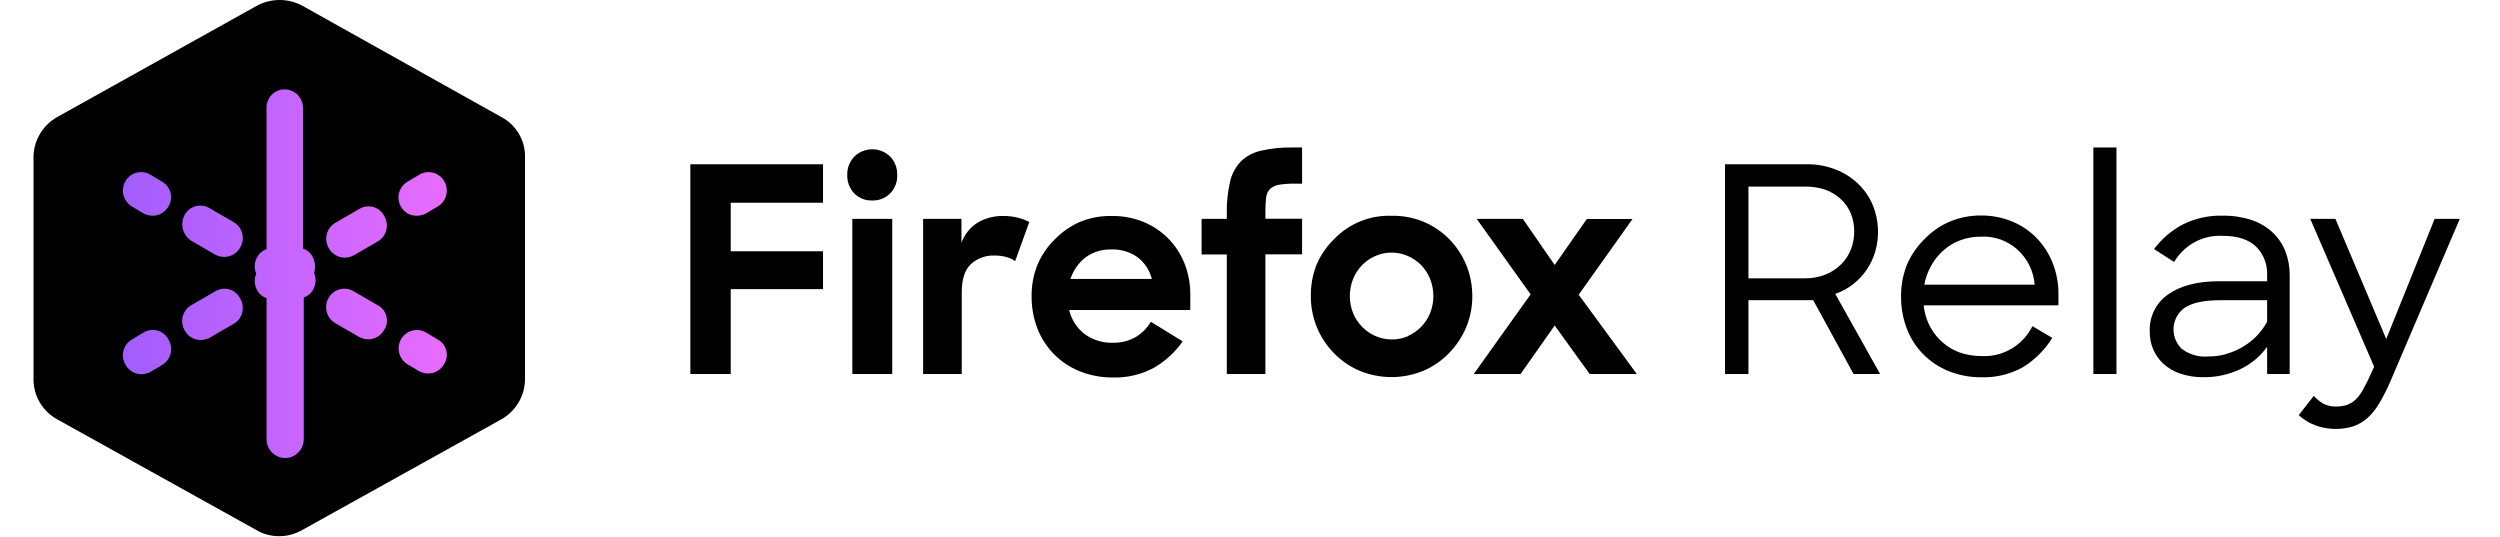
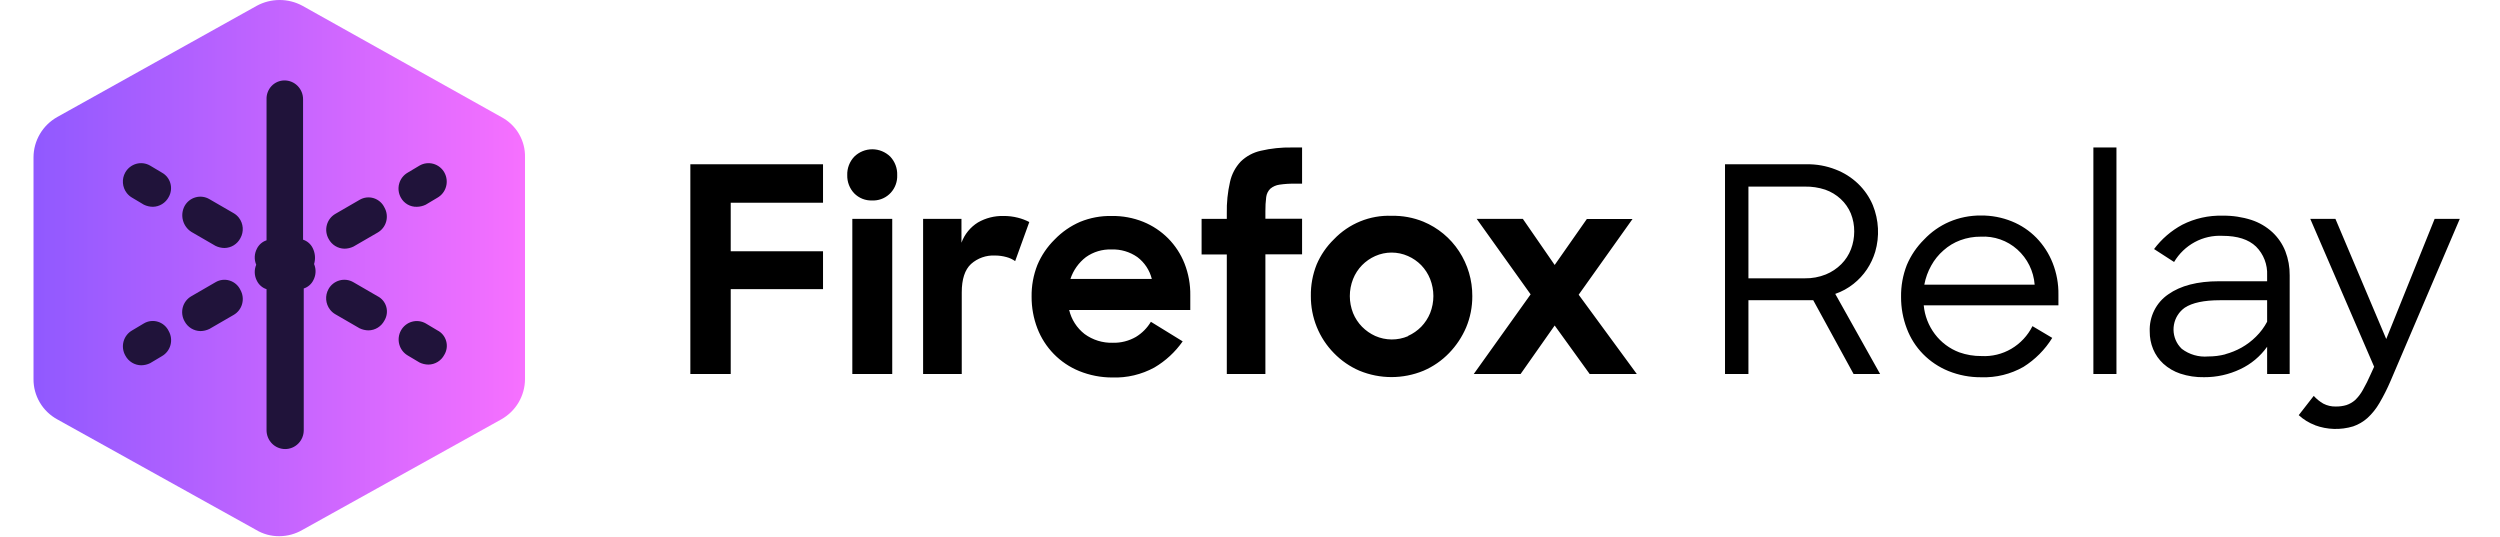
<svg xmlns="http://www.w3.org/2000/svg" width="373" height="80" fill="none" viewBox="0 0 373 80">
-   <path d="M74.78 17.453 45.113.856a7.153 7.153 0 0 0-6.79 0L8.552 17.453a6.955 6.955 0 0 0-2.594 2.532A6.892 6.892 0 0 0 5 23.469v33.088a6.768 6.768 0 0 0 .94 3.495 6.83 6.83 0 0 0 2.612 2.522l29.667 16.492a6.606 6.606 0 0 0 3.447.934 6.89 6.89 0 0 0 3.447-.934L74.78 62.574a6.956 6.956 0 0 0 2.593-2.532 6.891 6.891 0 0 0 .958-3.485V23.47a6.581 6.581 0 0 0-.913-3.51 6.644 6.644 0 0 0-2.638-2.506Z" fill="#000" />
-   <path d="m21.472 49.583-1.748 1.042a2.704 2.704 0 0 0-.809.697 2.743 2.743 0 0 0-.557 2.033c.045.36.16.706.338 1.02.23.435.57.8.986 1.056.416.257.892.396 1.379.402.462-.004.919-.11 1.336-.312l1.748-1.042c.312-.175.588-.412.809-.697a2.744 2.744 0 0 0 .557-2.033 2.754 2.754 0 0 0-.338-1.02 2.673 2.673 0 0 0-.66-.864 2.632 2.632 0 0 0-2.018-.625c-.36.042-.709.159-1.023.343Zm10.691-6.145-3.598 2.083a2.703 2.703 0 0 0-.81.697 2.744 2.744 0 0 0-.556 2.033c.044.36.16.706.338 1.02.23.435.57.8.986 1.056.416.257.892.395 1.378.402.463-.004.92-.11 1.337-.312l3.598-2.084c.313-.175.588-.412.809-.697a2.743 2.743 0 0 0 .557-2.033 2.754 2.754 0 0 0-.338-1.02 2.674 2.674 0 0 0-.66-.864 2.63 2.63 0 0 0-2.018-.625 2.62 2.62 0 0 0-1.023.343Zm14.495-5.094a2.454 2.454 0 0 0-.595-.773 2.417 2.417 0 0 0-.845-.477V16.146a2.834 2.834 0 0 0-.81-1.992 2.76 2.76 0 0 0-1.965-.82 2.653 2.653 0 0 0-1.924.832 2.724 2.724 0 0 0-.749 1.98v21.042c-.31.1-.598.261-.845.476-.247.215-.45.478-.594.774a2.8 2.8 0 0 0-.103 2.395 2.804 2.804 0 0 0 .103 2.396c.145.296.347.559.594.773.247.215.535.377.845.477v21.042c0 .746.292 1.461.813 1.989.52.527 1.227.823 1.963.823s1.442-.296 1.962-.823c.52-.528.813-1.243.813-1.99V44.376c.31-.1.598-.262.845-.477.248-.214.45-.477.594-.773a2.8 2.8 0 0 0 .103-2.396 3.247 3.247 0 0 0-.205-2.385Zm7-7.198-3.598 2.083a2.702 2.702 0 0 0-.809.697 2.743 2.743 0 0 0-.557 2.033c.045.36.16.706.338 1.02.23.435.57.8.986 1.056.416.257.892.396 1.379.403.462-.004.918-.111 1.336-.313l3.598-2.083c.313-.176.588-.413.81-.697a2.744 2.744 0 0 0 .556-2.033 2.754 2.754 0 0 0-.338-1.02 2.672 2.672 0 0 0-.66-.865 2.63 2.63 0 0 0-2.018-.625c-.36.043-.709.16-1.023.344Zm8.522 1.042c.463-.004.919-.111 1.337-.313l1.747-1.042c.312-.176.587-.414.809-.699a2.765 2.765 0 0 0 .562-2.034 2.778 2.778 0 0 0-.331-1.023 2.742 2.742 0 0 0-.694-.816 2.703 2.703 0 0 0-2.01-.56 2.693 2.693 0 0 0-1.009.34l-1.747 1.042a2.703 2.703 0 0 0-.81.697 2.744 2.744 0 0 0-.557 2.033c.045.36.16.707.339 1.02.235.423.58.772.996 1.01.417.239.89.358 1.368.345Zm3.084 18.437-1.747-1.042a2.684 2.684 0 0 0-2.059-.247 2.722 2.722 0 0 0-1.63 1.296 2.784 2.784 0 0 0-.255 2.084c.19.701.647 1.298 1.27 1.659l1.748 1.042c.418.202.874.308 1.337.312a2.697 2.697 0 0 0 1.378-.402c.416-.256.757-.621.986-1.056a2.596 2.596 0 0 0-1.028-3.646Zm-8.943-5.104-3.598-2.084a2.693 2.693 0 0 0-2.069-.264 2.7 2.7 0 0 0-.95.484 2.778 2.778 0 0 0-.463 3.873c.222.285.497.522.809.7l3.598 2.083a3.13 3.13 0 0 0 1.336.312 2.697 2.697 0 0 0 1.379-.402c.416-.257.756-.621.986-1.056a2.574 2.574 0 0 0 .286-2.055 2.565 2.565 0 0 0-.49-.937 2.523 2.523 0 0 0-.824-.654Zm-27.756-9.584 3.598 2.084c.418.202.874.308 1.336.312a2.699 2.699 0 0 0 1.379-.402c.416-.256.756-.621.986-1.056a2.755 2.755 0 0 0-1.028-3.75l-3.598-2.083a2.669 2.669 0 0 0-3.7 1.041 2.95 2.95 0 0 0-.24 2.134 2.913 2.913 0 0 0 1.267 1.72Zm-4.42-8.854-1.748-1.041a2.694 2.694 0 0 0-2.068-.265c-.345.097-.668.261-.95.484a2.778 2.778 0 0 0 .345 4.572l1.748 1.042c.418.202.874.309 1.336.313a2.698 2.698 0 0 0 1.379-.403c.416-.256.756-.62.986-1.056a2.66 2.66 0 0 0-1.028-3.646Z" fill="url(#a)" />
-   <path d="M122.795 24.51v5.742h-13.771v7.232h13.771v5.654h-13.771v12.666H103V24.51h19.795Zm4.664-1.14a3.846 3.846 0 0 1 2.685-1.098c1.001 0 1.963.394 2.686 1.099a3.827 3.827 0 0 1 1.032 2.761c.019.478-.056.956-.219 1.405-.163.45-.412.861-.732 1.212a3.56 3.56 0 0 1-2.491 1.161h-.31a3.53 3.53 0 0 1-1.443-.252 3.588 3.588 0 0 1-1.225-.818 3.808 3.808 0 0 1-1.033-2.709 3.823 3.823 0 0 1 1.05-2.76Zm5.663 9.284v23.15h-5.955v-23.15h5.955Zm10.328 0v3.559a5.961 5.961 0 0 1 2.461-3.025c1.162-.666 2.48-.999 3.813-.964a8.313 8.313 0 0 1 2.126.254 7.748 7.748 0 0 1 1.721.649l-2.109 5.83a4.076 4.076 0 0 0-1.282-.597 6.327 6.327 0 0 0-1.721-.236 4.994 4.994 0 0 0-3.58 1.262c-.924.859-1.386 2.27-1.386 4.234v12.184h-5.766v-23.15h5.723Zm17.557 22.703a11.246 11.246 0 0 1-3.787-2.55 11.282 11.282 0 0 1-2.444-3.814 13 13 0 0 1-.861-4.716 12.411 12.411 0 0 1 .861-4.742 11.649 11.649 0 0 1 2.582-3.805 11.787 11.787 0 0 1 3.795-2.63 11.754 11.754 0 0 1 4.716-.876 12.088 12.088 0 0 1 4.717.877c1.381.563 2.639 1.4 3.7 2.463a11.167 11.167 0 0 1 2.445 3.752c.594 1.512.886 3.13.86 4.76v2.173h-18.073a6.42 6.42 0 0 0 2.298 3.585 6.794 6.794 0 0 0 4.226 1.307 6.573 6.573 0 0 0 3.442-.877 6.586 6.586 0 0 0 2.229-2.253l4.742 2.92a13.496 13.496 0 0 1-4.217 3.9 12.226 12.226 0 0 1-6.291 1.49 13.083 13.083 0 0 1-4.94-.964Zm1.015-16.997a6.774 6.774 0 0 0-2.315 3.261h12.144a5.835 5.835 0 0 0-2.152-3.26 6.32 6.32 0 0 0-3.873-1.14 6.179 6.179 0 0 0-3.804 1.14Zm21.017-5.706v-.816c-.034-1.586.128-3.17.482-4.716a6.428 6.428 0 0 1 1.601-3.024 6.211 6.211 0 0 1 2.986-1.604 18.938 18.938 0 0 1 4.648-.49h1.514v5.399h-.972a14.656 14.656 0 0 0-2.401.149 2.695 2.695 0 0 0-1.369.605c-.335.333-.55.771-.611 1.245a15.83 15.83 0 0 0-.12 2.12v1.114h5.473v5.312h-5.473v17.856h-5.758V37.966h-3.761v-5.312h3.761Zm19.795 22.66a11.844 11.844 0 0 1-3.813-2.63 11.939 11.939 0 0 1-2.56-3.904 12.109 12.109 0 0 1-.882-4.608 12.15 12.15 0 0 1 .86-4.699 11.542 11.542 0 0 1 2.582-3.769 11.41 11.41 0 0 1 3.938-2.682 11.238 11.238 0 0 1 4.668-.824 11.86 11.86 0 0 1 4.743.876 11.754 11.754 0 0 1 5.32 4.414 12.08 12.08 0 0 1 1.978 6.693 11.932 11.932 0 0 1-.921 4.672 12.63 12.63 0 0 1-2.548 3.83 11.761 11.761 0 0 1-3.812 2.63 12.514 12.514 0 0 1-9.553 0Zm7.238-5.19a6.53 6.53 0 0 0 1.979-1.376 6.463 6.463 0 0 0 1.326-2.034 6.921 6.921 0 0 0 0-5.084 6.384 6.384 0 0 0-1.326-2.06 6.34 6.34 0 0 0-1.979-1.368 6.017 6.017 0 0 0-4.889 0 6.42 6.42 0 0 0-1.971 1.368 6.275 6.275 0 0 0-1.334 2.06 6.921 6.921 0 0 0 0 5.084c.312.76.765 1.45 1.334 2.034a6.597 6.597 0 0 0 1.971 1.376 6.16 6.16 0 0 0 4.915.026l-.026-.026Zm10.25-17.47h6.885l4.751 6.88 4.802-6.863h6.816l-8.038 11.3 8.675 11.833h-7.031l-5.224-7.24-5.087 7.24h-6.988l8.486-11.886-8.047-11.264Zm49.228-8.144c1.47-.025 2.931.236 4.303.772a10.003 10.003 0 0 1 3.365 2.121 9.622 9.622 0 0 1 2.212 3.217 10.617 10.617 0 0 1 .353 6.942c-.282.935-.7 1.821-1.239 2.63a9.52 9.52 0 0 1-2.005 2.165 9.088 9.088 0 0 1-2.72 1.49l6.696 11.957h-3.959l-6.025-11.019h-9.665v11.019h-3.494V24.51h12.178Zm-8.684 17.015h8.417a8.02 8.02 0 0 0 3.133-.579 6.988 6.988 0 0 0 2.315-1.543 6.407 6.407 0 0 0 1.438-2.226c.317-.84.481-1.73.481-2.63a7.062 7.062 0 0 0-.507-2.7 6.19 6.19 0 0 0-1.506-2.156 6.635 6.635 0 0 0-2.316-1.394 9.062 9.062 0 0 0-3.02-.456h-8.435v13.684Zm29.839 13.832a11.25 11.25 0 0 1-3.787-2.533 10.891 10.891 0 0 1-2.419-3.796 13 13 0 0 1-.86-4.716 12.55 12.55 0 0 1 .86-4.777 11.817 11.817 0 0 1 2.582-3.805 11.393 11.393 0 0 1 3.744-2.63 11.724 11.724 0 0 1 4.734-.946 11.933 11.933 0 0 1 4.613.877 10.785 10.785 0 0 1 3.657 2.445 11.398 11.398 0 0 1 2.427 3.76c.595 1.504.887 3.114.861 4.734v1.587h-20.096a8.396 8.396 0 0 0 1.658 4.285 8.17 8.17 0 0 0 3.644 2.727 9.622 9.622 0 0 0 3.304.553 7.939 7.939 0 0 0 4.459-1.08 8.14 8.14 0 0 0 3.158-3.382l2.952 1.753a13.398 13.398 0 0 1-4.303 4.33 11.874 11.874 0 0 1-6.274 1.543 12.774 12.774 0 0 1-4.914-.929Zm1.773-19.513a7.81 7.81 0 0 0-2.505 1.508 8.299 8.299 0 0 0-1.833 2.27 9.309 9.309 0 0 0-1.033 2.85h16.464a7.833 7.833 0 0 0-2.59-5.252 7.557 7.557 0 0 0-5.457-1.91 8.582 8.582 0 0 0-3.046.534Zm23.297-13.84v33.8h-3.443v-33.8h3.443Zm9.519 33.739a7.124 7.124 0 0 1-2.531-1.482 6.205 6.205 0 0 1-1.514-2.165 6.71 6.71 0 0 1-.508-2.63 6.433 6.433 0 0 1 .667-3.143 6.3 6.3 0 0 1 2.095-2.405c1.834-1.298 4.355-1.955 7.557-1.955h7.195v-.877a5.722 5.722 0 0 0-.374-2.328 5.62 5.62 0 0 0-1.279-1.967c-1.11-1.07-2.78-1.604-4.991-1.604a7.851 7.851 0 0 0-4.149.931 8.035 8.035 0 0 0-3.089 2.97l-2.987-1.929a12.881 12.881 0 0 1 4.209-3.629 12.5 12.5 0 0 1 6.024-1.35 13.307 13.307 0 0 1 4.303.64 8.57 8.57 0 0 1 3.116 1.824 7.827 7.827 0 0 1 1.936 2.84 9.694 9.694 0 0 1 .646 3.602v14.718h-3.365v-4.067a10.268 10.268 0 0 1-4.002 3.34 12.38 12.38 0 0 1-5.396 1.2 10.654 10.654 0 0 1-3.563-.534Zm6.713-2.893a10.707 10.707 0 0 0 2.435-.99c.786-.443 1.51-.992 2.152-1.631a9.096 9.096 0 0 0 1.661-2.227v-3.208h-7.032c-2.384 0-4.139.377-5.258 1.114a3.964 3.964 0 0 0-1.612 2.539 4.014 4.014 0 0 0 .622 2.957c.16.23.342.445.542.64a5.693 5.693 0 0 0 3.942 1.14c.871.004 1.739-.105 2.582-.325l-.034-.009Zm13.408 10.589a7.37 7.37 0 0 1-2.444-1.499l2.238-2.875c.414.459.896.85 1.428 1.157.575.3 1.214.447 1.859.43a5.327 5.327 0 0 0 1.575-.21c.48-.16.925-.412 1.308-.746.457-.44.846-.949 1.154-1.508.435-.763.829-1.55 1.179-2.358l.508-1.113-9.528-22.063h3.753l7.582 17.926 7.221-17.926H367l-10.328 24.184a29.237 29.237 0 0 1-1.661 3.296 9.46 9.46 0 0 1-1.79 2.236 6.288 6.288 0 0 1-2.126 1.244 8.939 8.939 0 0 1-5.714-.175h.034Z" fill="#000" />
+   <path fill="#000" d="M122.795 24.51v5.742h-13.771v7.232h13.771v5.654h-13.771v12.666H103V24.51h19.795Zm4.664-1.14a3.846 3.846 0 0 1 2.685-1.098c1.001 0 1.963.394 2.686 1.099a3.827 3.827 0 0 1 1.032 2.761c.019.478-.056.956-.219 1.405-.163.45-.412.861-.732 1.212a3.56 3.56 0 0 1-2.491 1.161h-.31a3.53 3.53 0 0 1-1.443-.252 3.588 3.588 0 0 1-1.225-.818 3.808 3.808 0 0 1-1.033-2.709 3.823 3.823 0 0 1 1.05-2.76Zm5.663 9.284v23.15h-5.955v-23.15h5.955Zm10.328 0v3.559a5.961 5.961 0 0 1 2.461-3.025 7.281 7.281 0 0 1 3.813-.964 8.313 8.313 0 0 1 2.126.254 7.748 7.748 0 0 1 1.721.649l-2.109 5.83a4.076 4.076 0 0 0-1.282-.597 6.327 6.327 0 0 0-1.721-.236 4.994 4.994 0 0 0-3.58 1.262c-.924.859-1.386 2.27-1.386 4.234v12.184h-5.766v-23.15h5.723Zm17.557 22.703a11.246 11.246 0 0 1-3.787-2.55 11.282 11.282 0 0 1-2.444-3.814 13 13 0 0 1-.861-4.716 12.411 12.411 0 0 1 .861-4.742 11.649 11.649 0 0 1 2.582-3.805 11.787 11.787 0 0 1 3.795-2.63 11.754 11.754 0 0 1 4.716-.876 12.088 12.088 0 0 1 4.717.877c1.381.563 2.639 1.4 3.7 2.463a11.167 11.167 0 0 1 2.445 3.752c.594 1.512.886 3.13.86 4.76v2.173h-18.073a6.42 6.42 0 0 0 2.298 3.585 6.794 6.794 0 0 0 4.226 1.307 6.573 6.573 0 0 0 3.442-.877 6.586 6.586 0 0 0 2.229-2.253l4.742 2.92a13.496 13.496 0 0 1-4.217 3.9 12.226 12.226 0 0 1-6.291 1.49 13.083 13.083 0 0 1-4.94-.964Zm1.015-16.997a6.774 6.774 0 0 0-2.315 3.261h12.144a5.835 5.835 0 0 0-2.152-3.26 6.32 6.32 0 0 0-3.873-1.14 6.179 6.179 0 0 0-3.804 1.14Zm21.017-5.706v-.816c-.034-1.586.128-3.17.482-4.716a6.428 6.428 0 0 1 1.601-3.024 6.211 6.211 0 0 1 2.986-1.604 18.938 18.938 0 0 1 4.648-.49h1.514v5.399h-.972a14.656 14.656 0 0 0-2.401.149 2.695 2.695 0 0 0-1.369.605c-.335.333-.55.771-.611 1.245a15.83 15.83 0 0 0-.12 2.12v1.114h5.473v5.312h-5.473v17.856h-5.758V37.966h-3.761v-5.312h3.761Zm19.795 22.66a11.844 11.844 0 0 1-3.813-2.63 11.939 11.939 0 0 1-2.56-3.904 12.109 12.109 0 0 1-.882-4.608 12.15 12.15 0 0 1 .86-4.699 11.542 11.542 0 0 1 2.582-3.769 11.41 11.41 0 0 1 3.938-2.682 11.238 11.238 0 0 1 4.668-.824 11.86 11.86 0 0 1 4.743.876 11.754 11.754 0 0 1 5.32 4.414 12.08 12.08 0 0 1 1.978 6.693 11.932 11.932 0 0 1-.921 4.672 12.63 12.63 0 0 1-2.548 3.83 11.761 11.761 0 0 1-3.812 2.63 12.514 12.514 0 0 1-9.553 0Zm7.238-5.19a6.53 6.53 0 0 0 1.979-1.376 6.463 6.463 0 0 0 1.326-2.034 6.921 6.921 0 0 0 0-5.084 6.384 6.384 0 0 0-1.326-2.06 6.34 6.34 0 0 0-1.979-1.368 6.017 6.017 0 0 0-4.889 0 6.42 6.42 0 0 0-1.971 1.368 6.275 6.275 0 0 0-1.334 2.06 6.921 6.921 0 0 0 0 5.084c.312.76.765 1.45 1.334 2.034a6.597 6.597 0 0 0 1.971 1.376 6.16 6.16 0 0 0 4.915.026l-.026-.026Zm10.25-17.47h6.885l4.751 6.88 4.802-6.863h6.816l-8.038 11.3 8.675 11.833h-7.031l-5.224-7.24-5.087 7.24h-6.988l8.486-11.886-8.047-11.264Zm49.228-8.144c1.47-.025 2.931.236 4.303.772a10.003 10.003 0 0 1 3.365 2.121 9.622 9.622 0 0 1 2.212 3.217 10.617 10.617 0 0 1 .353 6.942 9.898 9.898 0 0 1-1.239 2.63 9.52 9.52 0 0 1-2.005 2.165 9.088 9.088 0 0 1-2.72 1.49l6.696 11.957h-3.959l-6.025-11.019h-9.665v11.019h-3.494V24.51h12.178Zm-8.684 17.015h8.417a8.02 8.02 0 0 0 3.133-.579 6.988 6.988 0 0 0 2.315-1.543 6.407 6.407 0 0 0 1.438-2.226c.317-.84.481-1.73.481-2.63a7.062 7.062 0 0 0-.507-2.7 6.19 6.19 0 0 0-1.506-2.156 6.635 6.635 0 0 0-2.316-1.394 9.062 9.062 0 0 0-3.02-.456h-8.435v13.684Zm29.839 13.832a11.25 11.25 0 0 1-3.787-2.533 10.891 10.891 0 0 1-2.419-3.796 13 13 0 0 1-.86-4.716 12.55 12.55 0 0 1 .86-4.777 11.817 11.817 0 0 1 2.582-3.805 11.393 11.393 0 0 1 3.744-2.63 11.724 11.724 0 0 1 4.734-.946 11.933 11.933 0 0 1 4.613.877 10.785 10.785 0 0 1 3.657 2.445 11.398 11.398 0 0 1 2.427 3.76c.595 1.504.887 3.114.861 4.734v1.587h-20.096a8.396 8.396 0 0 0 1.658 4.285 8.17 8.17 0 0 0 3.644 2.727 9.622 9.622 0 0 0 3.304.553 7.939 7.939 0 0 0 4.459-1.08 8.14 8.14 0 0 0 3.158-3.382l2.952 1.753a13.398 13.398 0 0 1-4.303 4.33 11.874 11.874 0 0 1-6.274 1.543 12.774 12.774 0 0 1-4.914-.929Zm1.773-19.513a7.81 7.81 0 0 0-2.505 1.508 8.299 8.299 0 0 0-1.833 2.27 9.309 9.309 0 0 0-1.033 2.85h16.464a7.833 7.833 0 0 0-2.59-5.252 7.557 7.557 0 0 0-5.457-1.91 8.582 8.582 0 0 0-3.046.534Zm23.297-13.84v33.8h-3.443v-33.8h3.443Zm9.519 33.739a7.124 7.124 0 0 1-2.531-1.482 6.205 6.205 0 0 1-1.514-2.165 6.71 6.71 0 0 1-.508-2.63 6.433 6.433 0 0 1 .667-3.143 6.3 6.3 0 0 1 2.095-2.405c1.834-1.298 4.355-1.955 7.557-1.955h7.195v-.877a5.722 5.722 0 0 0-.374-2.328 5.62 5.62 0 0 0-1.279-1.967c-1.11-1.07-2.78-1.604-4.991-1.604a7.851 7.851 0 0 0-4.149.931 8.035 8.035 0 0 0-3.089 2.97l-2.987-1.929a12.881 12.881 0 0 1 4.209-3.629 12.5 12.5 0 0 1 6.024-1.35 13.307 13.307 0 0 1 4.303.64 8.57 8.57 0 0 1 3.116 1.824 7.827 7.827 0 0 1 1.936 2.84 9.694 9.694 0 0 1 .646 3.602v14.718h-3.365v-4.067a10.268 10.268 0 0 1-4.002 3.34 12.38 12.38 0 0 1-5.396 1.2 10.654 10.654 0 0 1-3.563-.534Zm6.713-2.893a10.707 10.707 0 0 0 2.435-.99 10.04 10.04 0 0 0 2.152-1.631 9.096 9.096 0 0 0 1.661-2.227v-3.208h-7.032c-2.384 0-4.139.377-5.258 1.114a3.964 3.964 0 0 0-1.612 2.539 4.014 4.014 0 0 0 .622 2.957c.16.23.342.445.542.64a5.693 5.693 0 0 0 3.942 1.14c.871.004 1.739-.105 2.582-.325l-.034-.009Zm13.408 10.589a7.37 7.37 0 0 1-2.444-1.499l2.238-2.875c.414.459.896.85 1.428 1.157a3.8 3.8 0 0 0 1.859.43 5.327 5.327 0 0 0 1.575-.21c.48-.16.925-.412 1.308-.746a6.34 6.34 0 0 0 1.154-1.508c.435-.763.829-1.55 1.179-2.358l.508-1.113-9.528-22.063h3.753l7.582 17.926 7.221-17.926H367l-10.328 24.184a29.237 29.237 0 0 1-1.661 3.296 9.46 9.46 0 0 1-1.79 2.236 6.288 6.288 0 0 1-2.126 1.244 8.939 8.939 0 0 1-5.714-.175h.034Z" />
  <defs>
-     <linearGradient id="a" x1="5.833" y1="41.667" x2="77.5" y2="41.667" gradientUnits="userSpaceOnUse">
+     <linearGradient id="a" x1="4.8" x2="75.208" y1="40.003" y2="40.003" gradientTransform="translate(250.323 26.471)" gradientUnits="userSpaceOnUse">
      <stop stop-color="#9059FF" />
      <stop offset="1" stop-color="#F770FF" />
    </linearGradient>
  </defs>
+   <g>
+     <path fill="url(#a)" d="m322.111 43.924-28.48-16.597a6.64 6.64 0 0 0-3.258-.856 6.656 6.656 0 0 0-3.259.856l-28.581 16.597a6.805 6.805 0 0 0-2.49 2.532 7.103 7.103 0 0 0-.92 3.484v33.088a6.98 6.98 0 0 0 .903 3.495 6.678 6.678 0 0 0 2.507 2.522l28.48 16.492c.992.62 2.14.944 3.31.934a6.41 6.41 0 0 0 3.309-.934l28.48-16.492a6.812 6.812 0 0 0 2.49-2.532 7.12 7.12 0 0 0 .919-3.485V49.941a6.8 6.8 0 0 0-.876-3.51 6.507 6.507 0 0 0-2.534-2.506v-.001Z" transform="matrix(1.04166 0 0 1 -260.751 -26.471)" />
+     <path fill="#20133A" d="m21.472 48.25-1.748 1.042a2.729 2.729 0 0 0-1.29 1.657 2.772 2.772 0 0 0 .263 2.093c.229.435.57.8.985 1.056.416.256.892.395 1.378.402.464-.004.919-.11 1.337-.313l1.748-1.041a2.724 2.724 0 0 0 1.288-1.657 2.778 2.778 0 0 0-.26-2.093 2.684 2.684 0 0 0-.66-.864 2.638 2.638 0 0 0-.944-.526 2.601 2.601 0 0 0-2.097.244Zm10.691-6.146-3.599 2.083a2.735 2.735 0 0 0-1.29 1.657 2.773 2.773 0 0 0 .263 2.093c.23.435.57.8.986 1.057.416.256.891.395 1.378.402a3.129 3.129 0 0 0 1.336-.313L34.835 47a2.711 2.711 0 0 0 1.29-1.657c.192-.704.1-1.452-.26-2.093a2.642 2.642 0 0 0-1.605-1.39 2.597 2.597 0 0 0-2.098.244h.001Zm14.493-5.094a2.439 2.439 0 0 0-1.439-1.25V14.813a2.812 2.812 0 0 0-.81-1.992A2.74 2.74 0 0 0 42.442 12a2.671 2.671 0 0 0-1.925.833 2.72 2.72 0 0 0-.572.913c-.129.34-.188.702-.177 1.066v21.042c-.31.1-.597.262-.844.477-.25.218-.451.48-.594.773a2.804 2.804 0 0 0-.103 2.396 2.804 2.804 0 0 0 .103 2.396c.145.295.347.558.594.773.243.213.53.376.844.477v21.041c0 .746.293 1.462.813 1.99a2.755 2.755 0 0 0 3.926-.001 2.83 2.83 0 0 0 .812-1.989V43.042a2.426 2.426 0 0 0 1.44-1.25c.392-.747.43-1.62.103-2.396a3.252 3.252 0 0 0-.206-2.386Zm7-7.198-3.597 2.084a2.727 2.727 0 0 0-1.29 1.657 2.768 2.768 0 0 0 .262 2.093c.23.435.57.8.985 1.056.417.256.892.395 1.38.402a3.13 3.13 0 0 0 1.336-.312l3.598-2.084a2.729 2.729 0 0 0 1.29-1.657 2.774 2.774 0 0 0-.263-2.093 2.653 2.653 0 0 0-1.603-1.39 2.605 2.605 0 0 0-2.097.244h-.001Zm8.523 1.042a3.13 3.13 0 0 0 1.336-.312l1.748-1.042a2.747 2.747 0 0 0 1.29-1.66 2.8 2.8 0 0 0-.25-2.097 2.722 2.722 0 0 0-1.644-1.299 2.67 2.67 0 0 0-2.069.264l-1.747 1.042a2.724 2.724 0 0 0-1.288 1.657 2.773 2.773 0 0 0 .26 2.093c.23.418.575.767.997 1.01.417.239.89.358 1.368.344h-.001Zm3.083 18.438-1.747-1.042a2.685 2.685 0 0 0-2.057-.248 2.717 2.717 0 0 0-1.631 1.296 2.78 2.78 0 0 0-.254 2.085 2.743 2.743 0 0 0 1.27 1.659l1.748 1.041c.417.202.873.309 1.337.313a2.7 2.7 0 0 0 1.378-.402c.416-.257.756-.622.985-1.057a2.587 2.587 0 0 0 .277-2.051 2.546 2.546 0 0 0-1.304-1.594h-.002Zm-8.943-5.105-3.597-2.083a2.67 2.67 0 0 0-2.07-.264 2.71 2.71 0 0 0-1.643 1.299 2.79 2.79 0 0 0 .231 3.057c.221.285.496.523.809.7l3.598 2.083c.416.202.873.309 1.336.313.49-.008.967-.147 1.378-.403.417-.256.756-.62.987-1.056.378-.62.48-1.361.286-2.055a2.562 2.562 0 0 0-1.315-1.591Zm-27.756-9.583 3.598 2.083c.418.202.875.309 1.338.313a2.7 2.7 0 0 0 1.378-.402c.417-.257.756-.621.985-1.056a2.768 2.768 0 0 0-.217-3.053 2.708 2.708 0 0 0-.81-.697l-3.599-2.084a2.65 2.65 0 0 0-2.065-.265 2.701 2.701 0 0 0-1.636 1.307 2.943 2.943 0 0 0 1.028 3.854Zm-4.417-8.854-1.75-1.042a2.67 2.67 0 0 0-2.07-.264 2.743 2.743 0 0 0-1.643 1.299 2.79 2.79 0 0 0 .231 3.057c.222.285.497.523.809.7l1.748 1.042c.416.202.874.308 1.336.312a2.7 2.7 0 0 0 1.378-.402c.417-.257.756-.621.987-1.056a2.671 2.671 0 0 0 .249-2.044 2.617 2.617 0 0 0-1.277-1.602h.002Z" />
+   </g>
</svg>
